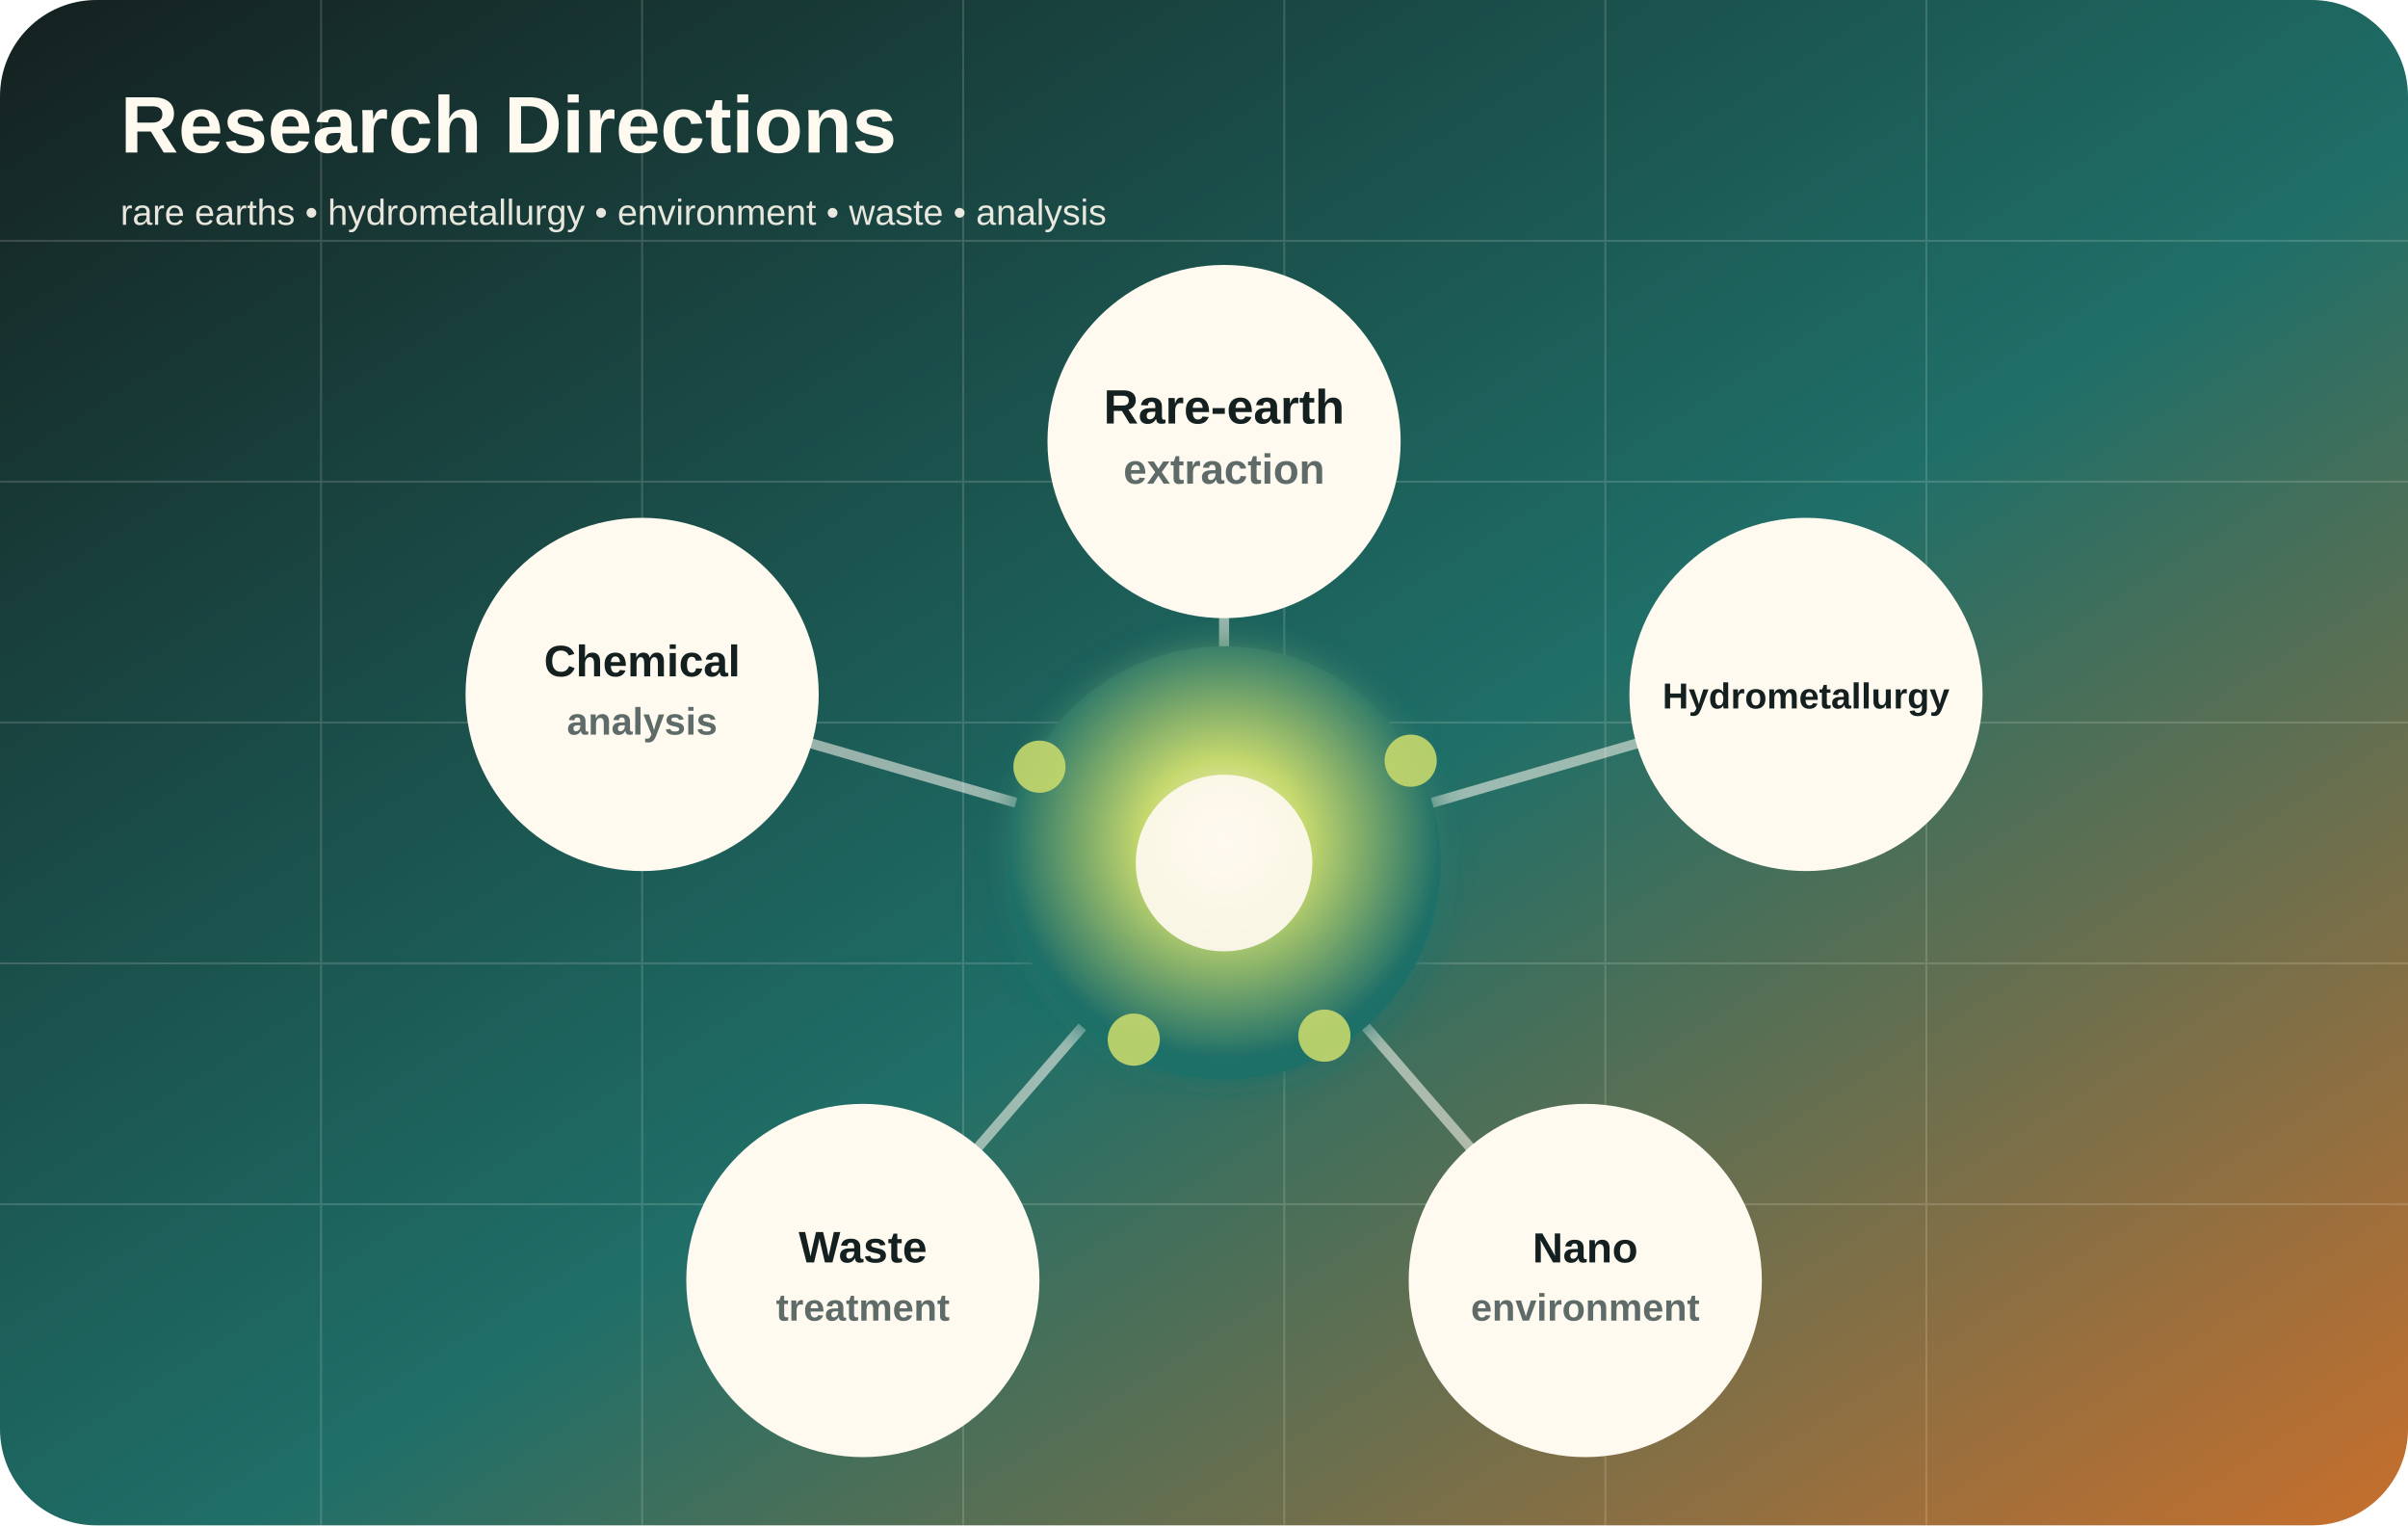
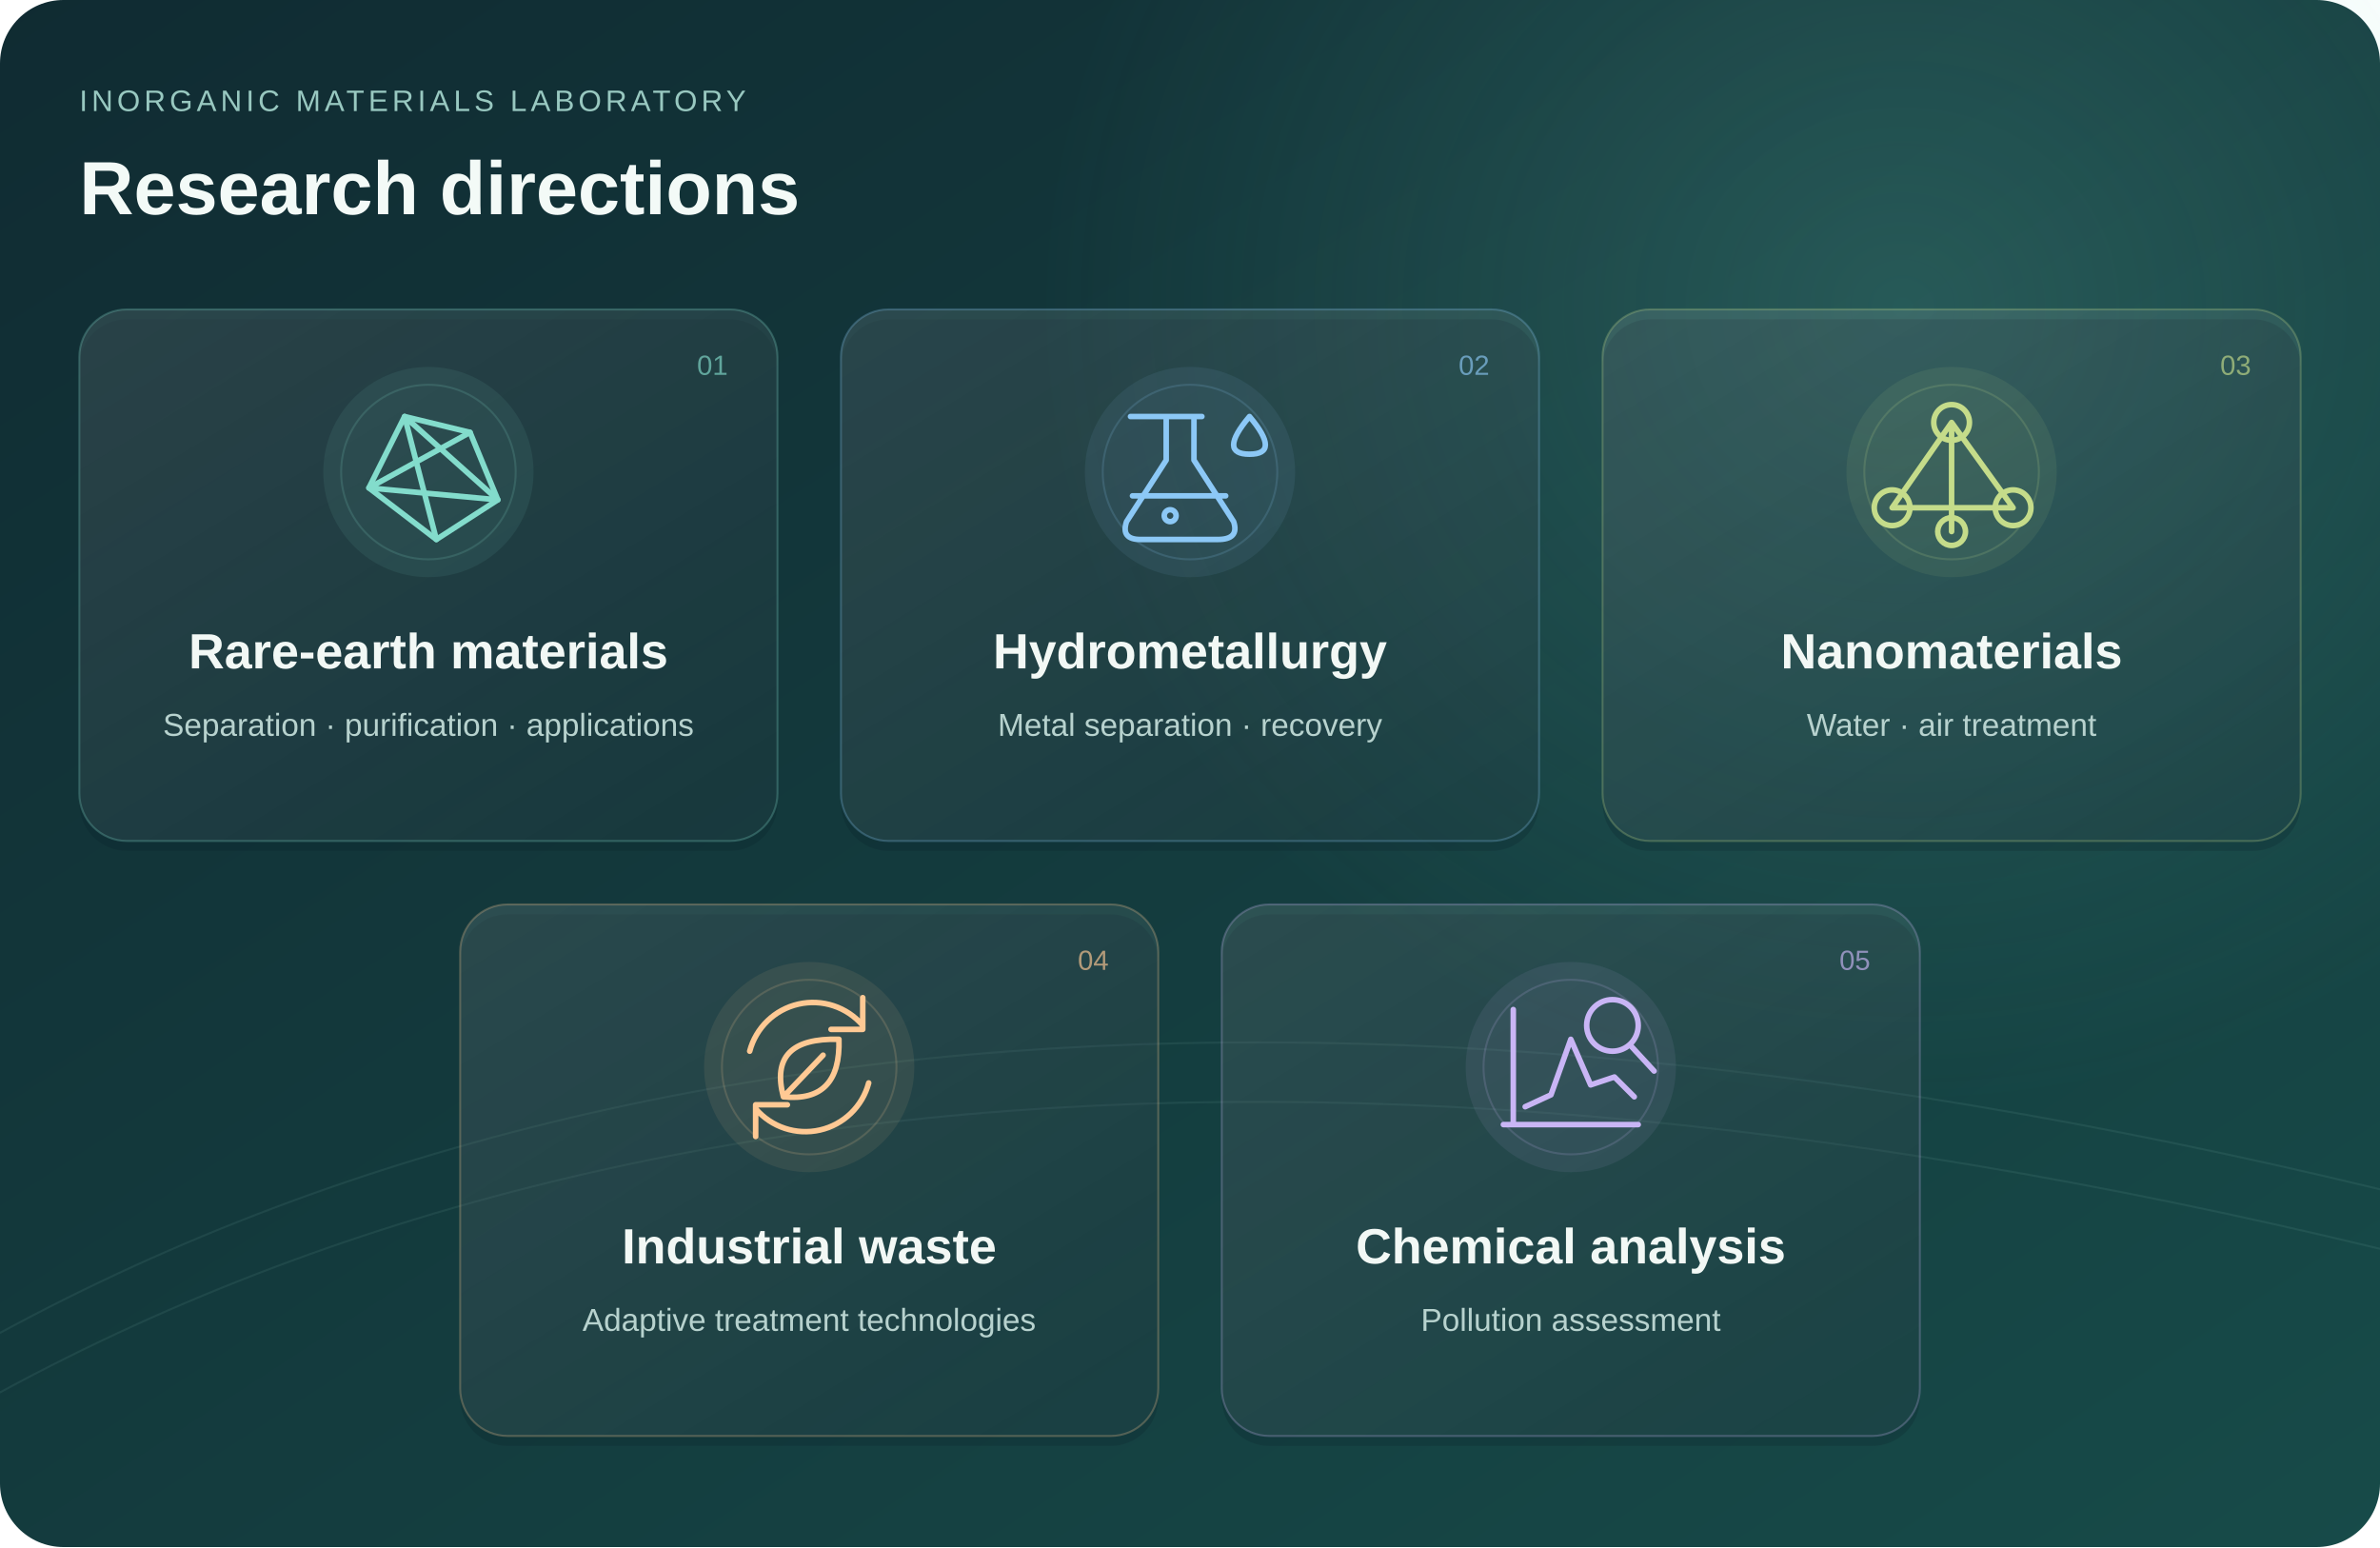
- <svg xmlns="http://www.w3.org/2000/svg" viewBox="0 0 1200 760" role="img" aria-labelledby="title desc">
+ <svg xmlns="http://www.w3.org/2000/svg" width="1200" height="780" viewBox="0 0 1200 780" role="img" aria-labelledby="title desc">
  <defs>
-     <linearGradient id="bg" x1="0" y1="0" x2="1" y2="1">
-       <stop stop-color="#14201f" />
-       <stop offset="0.55" stop-color="#1f6f68" />
-       <stop offset="1" stop-color="#c96f2c" />
+     <linearGradient id="bg" x2="1" y2="1">
+       <stop stop-color="#102b32" />
+       <stop offset="1" stop-color="#174b49" />
    </linearGradient>
-     <radialGradient id="core" cx="50%" cy="45%" r="50%">
-       <stop stop-color="#fffaf0" />
-       <stop offset="0.38" stop-color="#c5d86d" />
-       <stop offset="1" stop-color="#1f6f68" />
+     <radialGradient id="light">
+       <stop stop-color="#7bddc8" stop-opacity=".19" />
+       <stop offset="1" stop-color="#7bddc8" stop-opacity="0" />
    </radialGradient>
-     <filter id="glow" x="-30%" y="-30%" width="160%" height="160%">
-       <feGaussianBlur stdDeviation="8" result="blur" />
-       <feMerge>
-         <feMergeNode in="blur" />
-         <feMergeNode in="SourceGraphic" />
-       </feMerge>
-     </filter>
+     <linearGradient id="panel" x2="0.8" y2="1">
+       <stop stop-color="#ffffff" stop-opacity=".11" />
+       <stop offset="1" stop-color="#ffffff" stop-opacity=".035" />
+     </linearGradient>
  </defs>
-   <rect width="1200" height="760" rx="48" fill="url(#bg)" />
-   <g opacity="0.16" stroke="#fffaf0" stroke-width="1">
-     <path d="M0 120h1200M0 240h1200M0 360h1200M0 480h1200M0 600h1200" />
-     <path d="M160 0v760M320 0v760M480 0v760M640 0v760M800 0v760M960 0v760" />
+   <rect width="1200" height="780" rx="32" fill="url(#bg)" />
+   <ellipse cx="960.0" cy="156.0" rx="440" ry="400" fill="url(#light)" />
+   <g fill="none" stroke="#9bdaca" stroke-opacity=".09">
+     <path d="M-80 720Q420.0 390 1280 620" />
+     <path d="M-80 750Q420.0 420 1280 650" />
  </g>
-   <text x="60" y="76" font-family="Be Vietnam Pro, Arial, sans-serif" font-size="40" font-weight="800" fill="#fffaf0">Research Directions</text>
-   <text x="60" y="112" font-family="Be Vietnam Pro, Arial, sans-serif" font-size="18" font-weight="500" fill="#fffaf0" opacity="0.9">rare earths • hydrometallurgy • environment • waste • analysis</text>
-   <g fill="none" stroke="#fffaf0" stroke-width="5" opacity="0.55">
-     <path d="M610 430 610 220M610 430 900 346M610 430 790 638M610 430 430 638M610 430 320 346" />
-   </g>
-   <circle cx="610" cy="430" r="108" fill="url(#core)" filter="url(#glow)" />
-   <circle cx="610" cy="430" r="44" fill="#fffaf0" opacity="0.92" />
-   <g font-family="Be Vietnam Pro, Arial, sans-serif" text-anchor="middle">
-     <g>
-       <circle cx="610" cy="220" r="88" fill="#fffaf0" />
-       <text x="610" y="211" font-size="24" font-weight="750" fill="#14201f">Rare-earth</text>
-       <text x="610" y="241" font-size="21" font-weight="600" fill="#5e6b68">extraction</text>
+   <g font-family="Arial, sans-serif">
+     <text x="40" y="56" fill="#98c8c0" font-size="15" letter-spacing="2">INORGANIC MATERIALS LABORATORY</text>
+     <text x="40" y="108" fill="#f3faf7" font-size="38" font-weight="700">Research directions</text>
+     <g transform="translate(40 156)">
+       <rect y="5" width="352" height="268" rx="24" fill="#051b22" opacity=".2" />
+       <rect width="352" height="268" rx="24" fill="url(#panel)" stroke="#83dccc" stroke-opacity=".26" />
+       <text x="327" y="33" text-anchor="end" fill="#83dccc" opacity=".65" font-size="14">01</text>
+       <g transform="translate(176.0 82)">
+         <circle r="53" fill="#83dccc" opacity=".085" />
+         <circle r="44" fill="none" stroke="#83dccc" stroke-opacity=".16" />
+         <g fill="none" stroke="#83dccc" stroke-width="2.8" stroke-linecap="round" stroke-linejoin="round">
+           <path d="M-30 8 -12-28 21-20 35 14 4 34Z" />
+           <path d="M-12-28 4 34M21-20-30 8 35 14M-12-28 35 14" />
+         </g>
+       </g>
+       <text x="176.0" y="181" text-anchor="middle" fill="#f2f8f5" font-size="25" font-weight="700">Rare-earth materials</text>
+       <text x="176.0" y="215" text-anchor="middle" fill="#b7d2ce" font-size="16">Separation · purification · applications</text>
    </g>
-     <g>
-       <circle cx="900" cy="346" r="88" fill="#fffaf0" />
-       <text x="900" y="353" font-size="18" font-weight="700" fill="#14201f">Hydrometallurgy</text>
+     <g transform="translate(424 156)">
+       <rect y="5" width="352" height="268" rx="24" fill="#051b22" opacity=".2" />
+       <rect width="352" height="268" rx="24" fill="url(#panel)" stroke="#8cc8f6" stroke-opacity=".26" />
+       <text x="327" y="33" text-anchor="end" fill="#8cc8f6" opacity=".65" font-size="14">02</text>
+       <g transform="translate(176.0 82)">
+         <circle r="53" fill="#8cc8f6" opacity=".085" />
+         <circle r="44" fill="none" stroke="#8cc8f6" stroke-opacity=".16" />
+         <g fill="none" stroke="#8cc8f6" stroke-width="2.8" stroke-linecap="round" stroke-linejoin="round">
+           <path d="M-26-28h28v22l20 31q3 9-8 9h-39q-10 0-7-9l20-31v-22M-29 12h47M-30-28h36" />
+           <circle cx="-10" cy="22" r="3" />
+           <path d="M30-28q-16 19 0 19t0-19Z" />
+         </g>
+       </g>
+       <text x="176.0" y="181" text-anchor="middle" fill="#f2f8f5" font-size="25" font-weight="700">Hydrometallurgy</text>
+       <text x="176.0" y="215" text-anchor="middle" fill="#b7d2ce" font-size="16">Metal separation · recovery</text>
    </g>
-     <g>
-       <circle cx="790" cy="638" r="88" fill="#fffaf0" />
-       <text x="790" y="629" font-size="21" font-weight="750" fill="#14201f">Nano</text>
-       <text x="790" y="658" font-size="19" font-weight="600" fill="#5e6b68">environment</text>
+     <g transform="translate(808 156)">
+       <rect y="5" width="352" height="268" rx="24" fill="#051b22" opacity=".2" />
+       <rect width="352" height="268" rx="24" fill="url(#panel)" stroke="#c5dc8a" stroke-opacity=".26" />
+       <text x="327" y="33" text-anchor="end" fill="#c5dc8a" opacity=".65" font-size="14">03</text>
+       <g transform="translate(176.0 82)">
+         <circle r="53" fill="#c5dc8a" opacity=".085" />
+         <circle r="44" fill="none" stroke="#c5dc8a" stroke-opacity=".16" />
+         <g fill="none" stroke="#c5dc8a" stroke-width="2.8" stroke-linecap="round" stroke-linejoin="round">
+           <path d="M-30 18 0-25 31 18ZM-30 18h61M0-25v55" />
+           <circle cx="0" cy="-25" r="9" />
+           <circle cx="-30" cy="18" r="9" />
+           <circle cx="31" cy="18" r="9" />
+           <circle cx="0" cy="30" r="7" />
+         </g>
+       </g>
+       <text x="176.0" y="181" text-anchor="middle" fill="#f2f8f5" font-size="25" font-weight="700">Nanomaterials</text>
+       <text x="176.0" y="215" text-anchor="middle" fill="#b7d2ce" font-size="16">Water · air treatment</text>
    </g>
-     <g>
-       <circle cx="430" cy="638" r="88" fill="#fffaf0" />
-       <text x="430" y="629" font-size="22" font-weight="750" fill="#14201f">Waste</text>
-       <text x="430" y="658" font-size="19" font-weight="600" fill="#5e6b68">treatment</text>
+     <g transform="translate(232 456)">
+       <rect y="5" width="352" height="268" rx="24" fill="#051b22" opacity=".2" />
+       <rect width="352" height="268" rx="24" fill="url(#panel)" stroke="#ffc994" stroke-opacity=".26" />
+       <text x="327" y="33" text-anchor="end" fill="#ffc994" opacity=".65" font-size="14">04</text>
+       <g transform="translate(176.0 82)">
+         <circle r="53" fill="#ffc994" opacity=".085" />
+         <circle r="44" fill="none" stroke="#ffc994" stroke-opacity=".16" />
+         <g fill="none" stroke="#ffc994" stroke-width="2.8" stroke-linecap="round" stroke-linejoin="round">
+           <path d="M-30-8a33 33 0 0 1 57-13M27-35v16H11M30 8a33 33 0 0 1-57 13M-27 35V19h16" />
+           <path d="M-13 15q-8-30 28-29 1 32-28 29ZM-13 15 7-6" />
+         </g>
+       </g>
+       <text x="176.0" y="181" text-anchor="middle" fill="#f2f8f5" font-size="25" font-weight="700">Industrial waste</text>
+       <text x="176.0" y="215" text-anchor="middle" fill="#b7d2ce" font-size="16">Adaptive treatment technologies</text>
    </g>
-     <g>
-       <circle cx="320" cy="346" r="88" fill="#fffaf0" />
-       <text x="320" y="337" font-size="22" font-weight="750" fill="#14201f">Chemical</text>
-       <text x="320" y="366" font-size="19" font-weight="600" fill="#5e6b68">analysis</text>
+     <g transform="translate(616 456)">
+       <rect y="5" width="352" height="268" rx="24" fill="#051b22" opacity=".2" />
+       <rect width="352" height="268" rx="24" fill="url(#panel)" stroke="#c9b5f5" stroke-opacity=".26" />
+       <text x="327" y="33" text-anchor="end" fill="#c9b5f5" opacity=".65" font-size="14">05</text>
+       <g transform="translate(176.0 82)">
+         <circle r="53" fill="#c9b5f5" opacity=".085" />
+         <circle r="44" fill="none" stroke="#c9b5f5" stroke-opacity=".16" />
+         <g fill="none" stroke="#c9b5f5" stroke-width="2.8" stroke-linecap="round" stroke-linejoin="round">
+           <path d="M-34 29h68M-29 29v-58M-23 20l13-6 10-28 10 23 12-4 10 10" />
+           <circle cx="21" cy="-21" r="13" />
+           <path d="m30-11 12 13" />
+         </g>
+       </g>
+       <text x="176.0" y="181" text-anchor="middle" fill="#f2f8f5" font-size="25" font-weight="700">Chemical analysis</text>
+       <text x="176.0" y="215" text-anchor="middle" fill="#b7d2ce" font-size="16">Pollution assessment</text>
    </g>
  </g>
-   <g fill="#c5d86d" opacity="0.9">
-     <circle cx="518" cy="382" r="13" />
-     <circle cx="703" cy="379" r="13" />
-     <circle cx="565" cy="518" r="13" />
-     <circle cx="660" cy="516" r="13" />
-   </g>
</svg>
